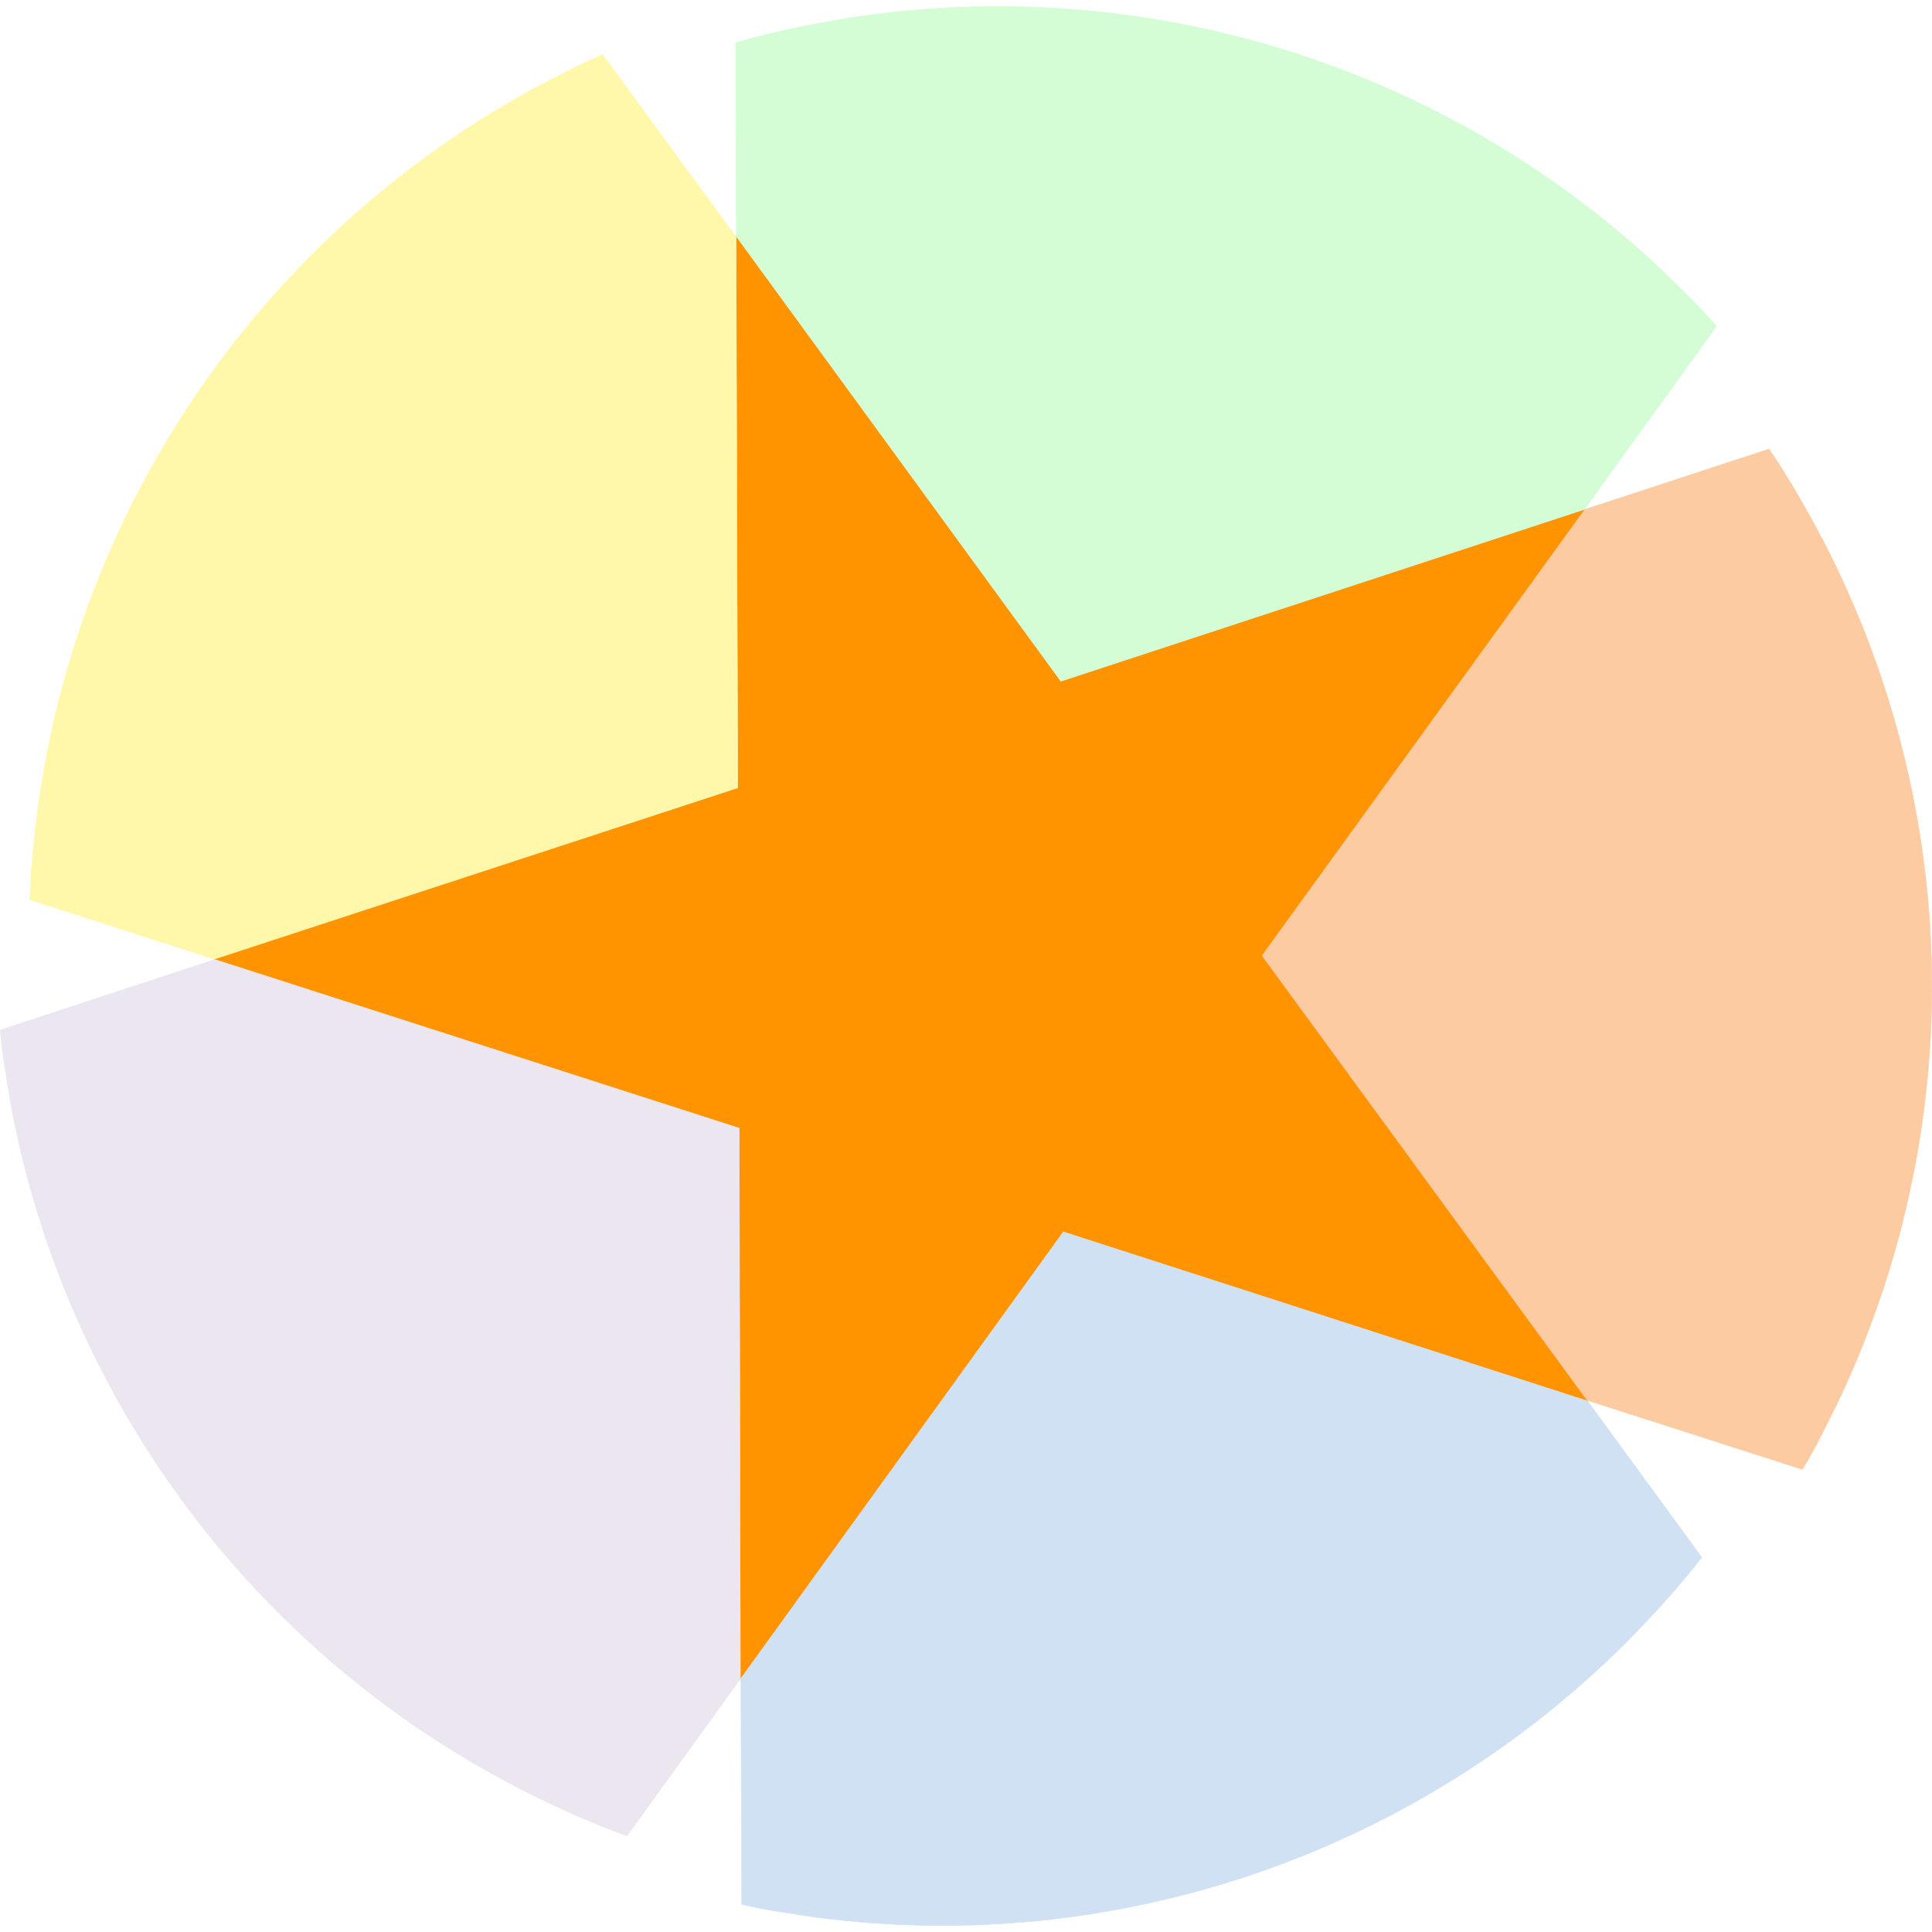
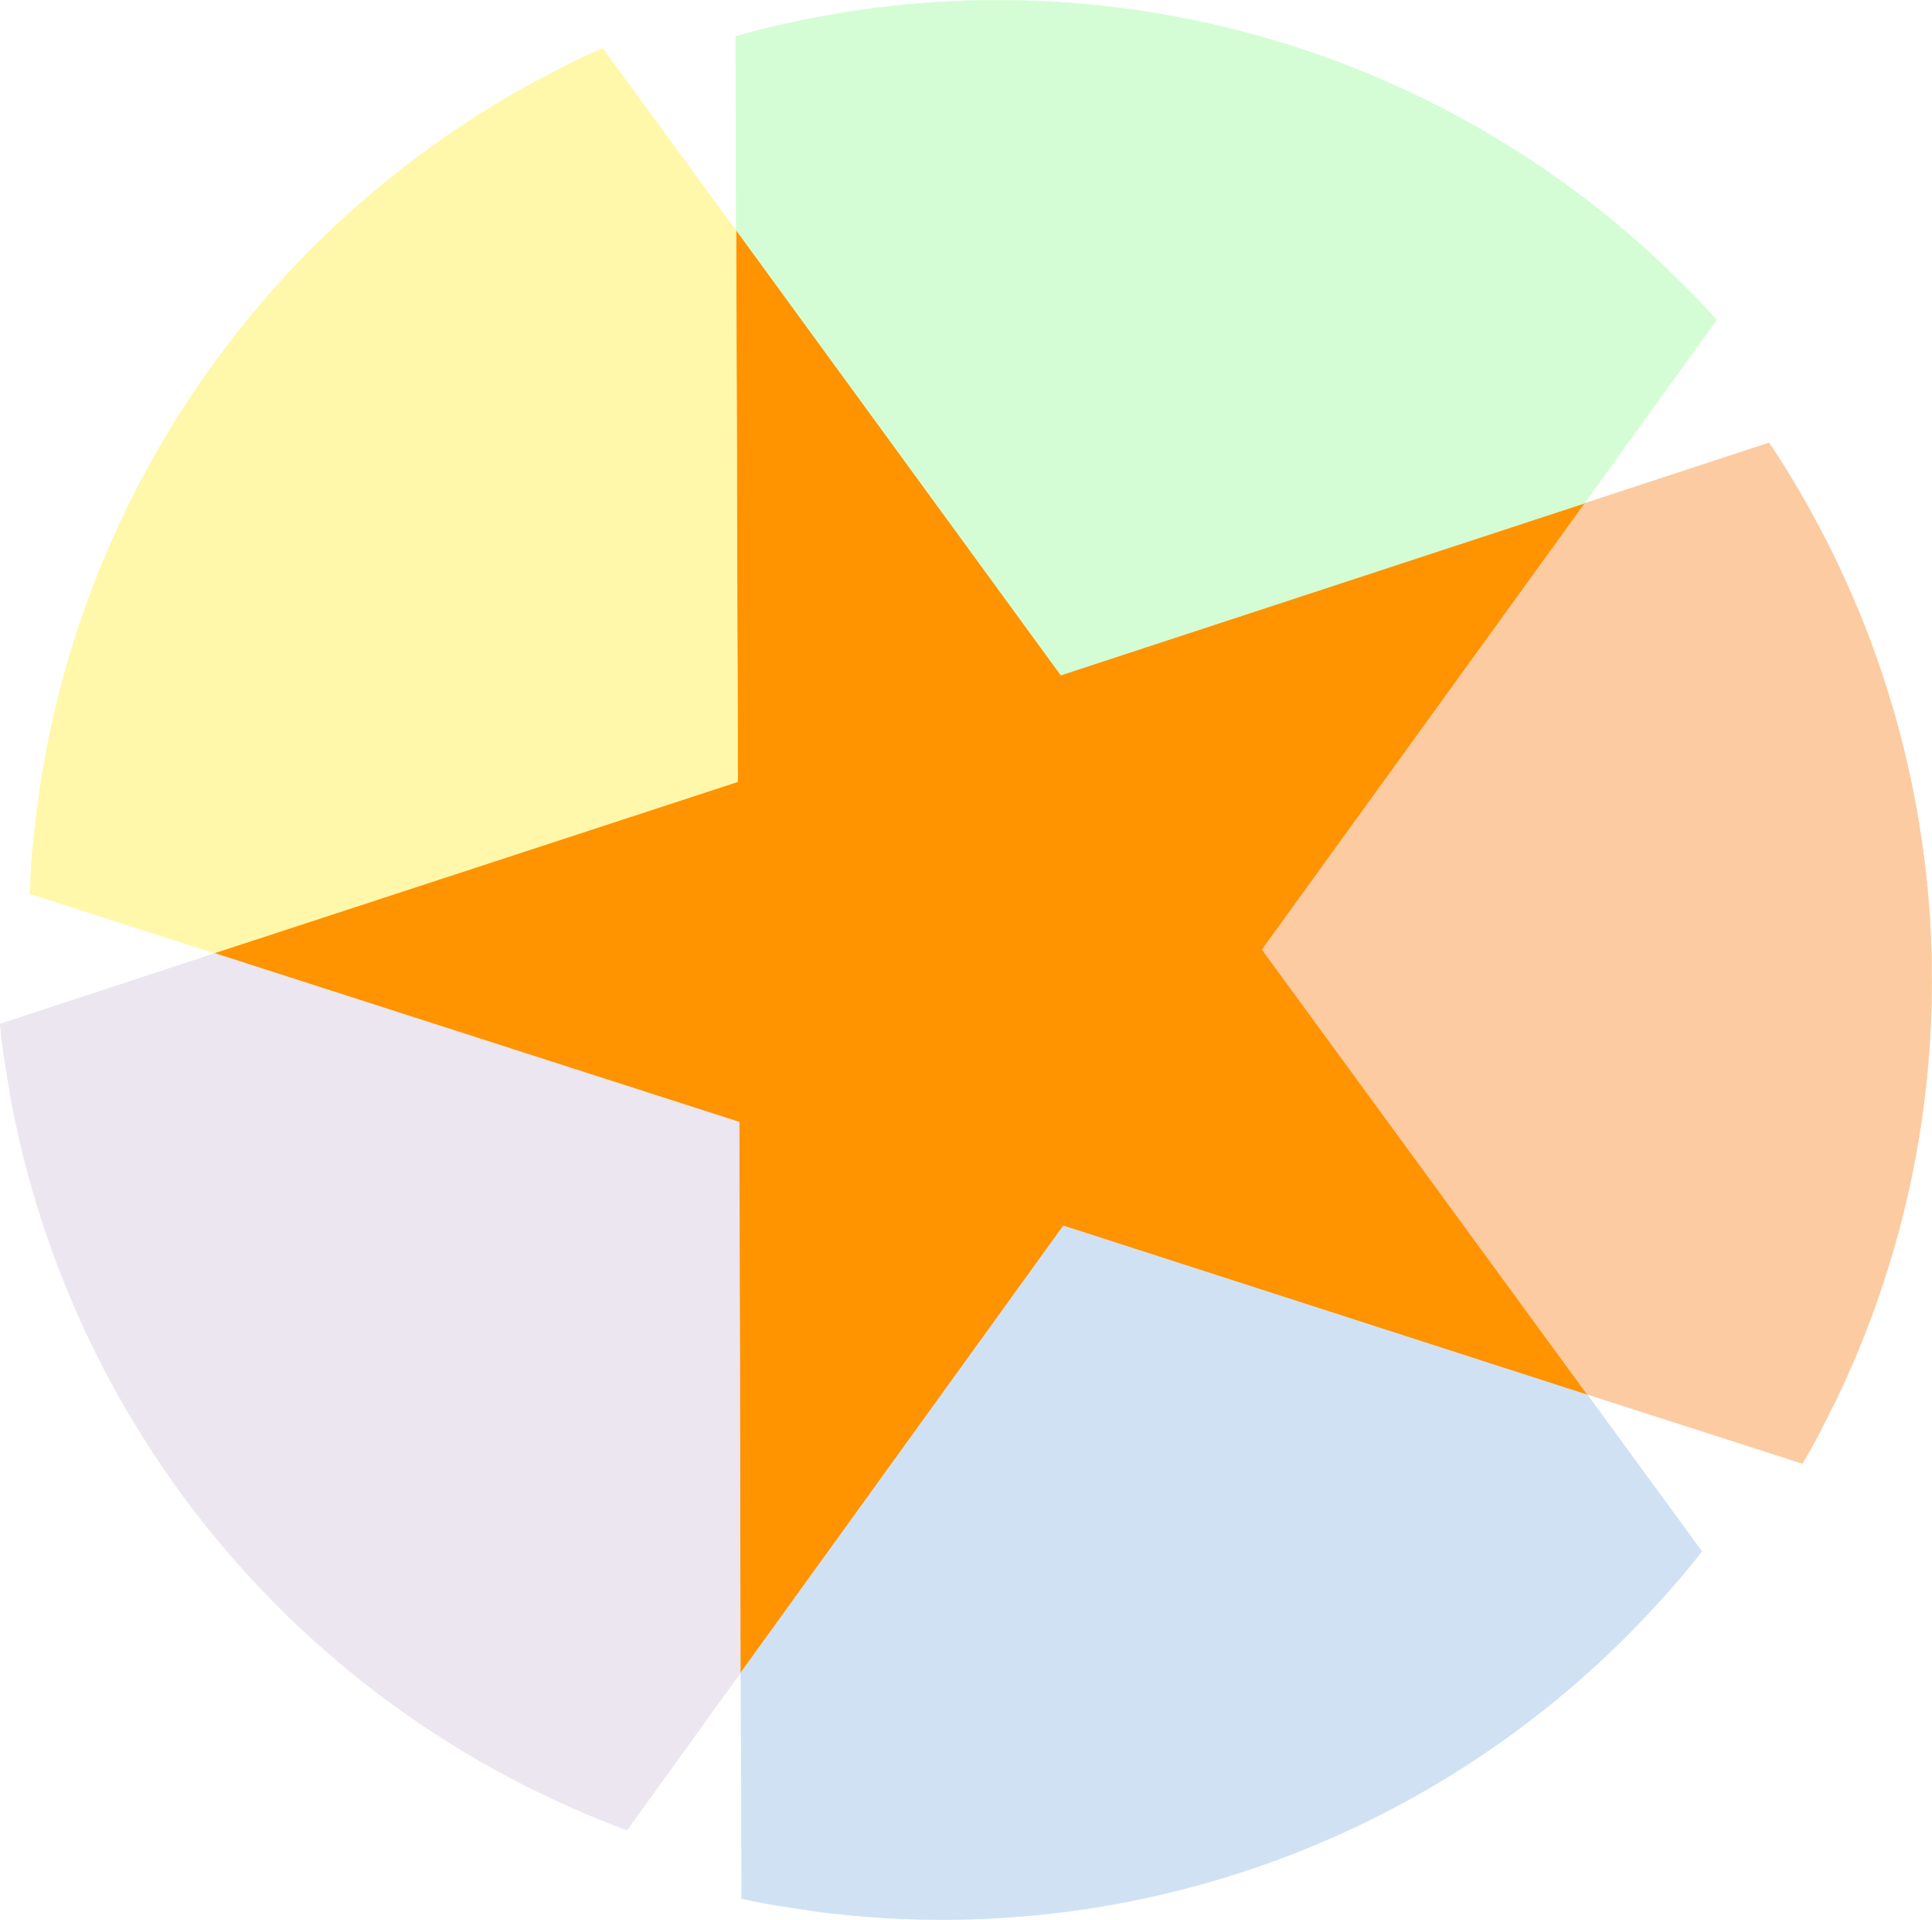
- <svg xmlns="http://www.w3.org/2000/svg" version="1.1" id="svg85" width="4308" height="4308" viewBox="0 0 4308 4308">
+ <svg xmlns="http://www.w3.org/2000/svg" version="1.1" id="svg85" width="4308.069" height="4280.22" viewBox="0 0 4308.069 4280.22">
  <defs id="defs89" />
  <g id="g91" transform="translate(-633.72,-51.02627)">
-     <g id="g316" transform="translate(-0.03466988,13.89008)">
-       <path style="fill:#ff9300;fill-opacity:1;stroke:#ff9300;stroke-opacity:1" id="path1687" d="m 3532.843,1181.828 -753.174,996.676 716.996,1024.937 -1180.639,-408.322 -753.209,998.627 23.499,-1249.033 L 403.81,2136.962 1598.973,1773.339 1621.353,522.707 2336.505,1547.009 Z" transform="matrix(0.9834089,-0.02053408,0.02053408,0.9834089,669.8597,82.77091)" />
-       <path id="path1831" style="fill:#d0e1f4;fill-opacity:1;stroke:#d0e1f4;stroke-opacity:1" d="m 2285.842,3779.83 1.691,503.721 c 56.469,13.623 107.792,19.708 165.176,28.733 93.399,12.296 187.504,18.463 281.709,18.463 94.205,5e-4 188.31,-6.167 281.709,-18.463 93.399,-12.296 185.892,-30.694 276.887,-55.076 90.996,-24.383 180.298,-54.697 267.332,-90.748 87.034,-36.05 171.615,-77.761 253.199,-124.863 81.584,-47.102 159.996,-99.496 234.734,-156.844 74.738,-57.349 145.641,-119.529 212.254,-186.143 59.529,-60.317 115.911,-121.976 167.941,-188.869 L 4173.609,3161.043 3004.855,2783.959 Z" />
-       <path id="path1866" style="fill:#ebe6f0;fill-opacity:1;stroke:#ebe6f0;stroke-opacity:1" d="m 1112.793,2176.61 -478.544,157.267 c 4.494,57.915 14.566,108.606 23.716,165.97 17.168,92.628 40.382,184.032 69.494,273.627 29.111,89.595 64.056,177.187 104.612,262.216 40.556,85.028 86.636,167.309 137.943,246.315 51.308,79.007 107.735,154.571 168.917,226.205 61.181,71.634 126.987,139.186 196.995,202.222 70.008,63.035 144.068,121.42 221.704,174.778 77.637,53.358 158.685,101.576 242.622,144.344 75.76,37.977 151.825,72.546 231.522,101.358 l 252.873,-350.145 -2.537,-1228.076 z" />
-       <path id="path1868" style="fill:#fff8aa;fill-opacity:1;stroke:#fff8aa;stroke-opacity:1" d="m 2275.054,565.553 -297.448,-406.524 c -53.692,22.171 -98.79,47.414 -150.518,73.843 -82.789,44.951 -162.546,95.275 -238.76,150.648 -76.214,55.372 -148.721,115.675 -217.055,180.521 -68.334,64.846 -132.348,134.097 -191.633,207.308 -59.285,73.212 -113.714,150.227 -162.936,230.551 -49.222,80.323 -93.133,163.783 -131.45,249.843 -38.317,86.06 -70.958,174.537 -97.714,264.863 -26.756,90.326 -47.569,182.307 -62.305,275.352 -12.707,83.787 -22.078,166.812 -24.853,251.512 l 411.149,132.296 1167.186,-381.909 z" />
-       <path id="path1870" style="fill:#d4fdd5;fill-opacity:1;stroke:#d4fdd5;stroke-opacity:1" d="m 4166.419,1173.084 294.711,-408.513 c -37.677,-44.213 -75.621,-79.303 -116.742,-120.333 -68.334,-64.846 -140.841,-125.149 -217.055,-180.521 -76.213,-55.373 -155.971,-105.696 -238.76,-150.648 -82.789,-44.951 -168.432,-84.432 -256.379,-118.192 -87.949,-33.76 -178.014,-61.726 -269.617,-83.717 -91.602,-21.992 -184.546,-37.963 -278.235,-47.81 -93.689,-9.847 -187.922,-13.55 -282.094,-11.084 -94.173,2.466 -188.083,11.096 -281.129,25.833 -83.613,13.807 -165.47,30.55 -246.882,54.085 l 1.231,431.908 723.897,992.043 z" />
-       <path id="path1872" style="fill:#fccba1;fill-opacity:1;stroke:#fccba1;stroke-opacity:1" d="m 4173.086,3159.617 479.59,154.05 c 30.406,-49.496 52.053,-96.426 78.368,-148.213 40.556,-85.028 75.501,-172.621 104.612,-262.216 29.111,-89.594 52.326,-180.999 69.494,-273.626 17.167,-92.627 28.252,-186.279 33.182,-280.354 4.93,-94.076 3.695,-188.375 -3.696,-282.291 -7.391,-93.915 -20.923,-187.245 -40.509,-279.392 -19.586,-92.146 -45.184,-182.911 -76.63,-271.713 -31.447,-88.802 -68.674,-175.449 -111.442,-259.387 -38.969,-75.254 -80.188,-147.931 -127.728,-218.085 l -410.389,134.638 -719.793,995.026 z" />
-     </g>
+     <path style="fill:#ff9300;fill-opacity:1;stroke:#ff9300;stroke-opacity:1" id="path1687" d="m 3532.843,1181.828 -753.174,996.676 716.996,1024.937 -1180.639,-408.322 -753.209,998.627 23.499,-1249.033 L 403.81,2136.962 1598.973,1773.339 1621.353,522.707 2336.505,1547.009 Z" transform="matrix(0.9834089,-0.02053408,0.02053408,0.9834089,669.8597,82.77091)" />
+     <path id="path1831" style="fill:#d0e1f4;fill-opacity:1;stroke:#d0e1f4;stroke-opacity:1" d="m 2285.842,3779.83 1.691,503.721 c 56.469,13.623 107.792,19.708 165.176,28.733 93.399,12.296 187.504,18.463 281.709,18.463 94.205,5e-4 188.31,-6.167 281.709,-18.463 93.399,-12.296 185.892,-30.694 276.887,-55.076 90.996,-24.383 180.298,-54.697 267.332,-90.748 87.034,-36.05 171.615,-77.761 253.199,-124.863 81.584,-47.102 159.996,-99.496 234.734,-156.844 74.738,-57.349 145.641,-119.529 212.254,-186.143 59.529,-60.317 115.911,-121.976 167.941,-188.869 L 4173.609,3161.043 3004.855,2783.959 Z" />
+     <path id="path1866" style="fill:#ebe6f0;fill-opacity:1;stroke:#ebe6f0;stroke-opacity:1" d="m 1112.793,2176.61 -478.544,157.267 c 4.494,57.915 14.566,108.606 23.716,165.97 17.168,92.628 40.382,184.032 69.494,273.627 29.111,89.595 64.056,177.187 104.612,262.216 40.556,85.028 86.636,167.309 137.943,246.315 51.308,79.007 107.735,154.571 168.917,226.205 61.181,71.634 126.987,139.186 196.995,202.222 70.008,63.035 144.068,121.42 221.704,174.778 77.637,53.358 158.685,101.576 242.622,144.344 75.76,37.977 151.825,72.546 231.522,101.358 l 252.873,-350.145 -2.537,-1228.076 z" />
+     <path id="path1868" style="fill:#fff8aa;fill-opacity:1;stroke:#fff8aa;stroke-opacity:1" d="m 2275.054,565.553 -297.448,-406.524 c -53.692,22.171 -98.79,47.414 -150.518,73.843 -82.789,44.951 -162.546,95.275 -238.76,150.648 -76.214,55.372 -148.721,115.675 -217.055,180.521 -68.334,64.846 -132.348,134.097 -191.633,207.308 -59.285,73.212 -113.714,150.227 -162.936,230.551 -49.222,80.323 -93.133,163.783 -131.45,249.843 -38.317,86.06 -70.958,174.537 -97.714,264.863 -26.756,90.326 -47.569,182.307 -62.305,275.352 -12.707,83.787 -22.078,166.812 -24.853,251.512 l 411.149,132.296 1167.186,-381.909 z" />
+     <path id="path1870" style="fill:#d4fdd5;fill-opacity:1;stroke:#d4fdd5;stroke-opacity:1" d="m 4166.419,1173.084 294.711,-408.513 c -37.677,-44.213 -75.621,-79.303 -116.742,-120.333 -68.334,-64.846 -140.841,-125.149 -217.055,-180.521 -76.213,-55.373 -155.971,-105.696 -238.76,-150.648 -82.789,-44.951 -168.432,-84.432 -256.379,-118.192 -87.949,-33.76 -178.014,-61.726 -269.617,-83.717 -91.602,-21.992 -184.546,-37.963 -278.235,-47.81 -93.689,-9.847 -187.922,-13.55 -282.094,-11.084 -94.173,2.466 -188.083,11.096 -281.129,25.833 -83.613,13.807 -165.47,30.55 -246.882,54.085 l 1.231,431.908 723.897,992.043 z" />
+     <path id="path1872" style="fill:#fccba1;fill-opacity:1;stroke:#fccba1;stroke-opacity:1" d="m 4173.086,3159.617 479.59,154.05 c 30.406,-49.496 52.053,-96.426 78.368,-148.213 40.556,-85.028 75.501,-172.621 104.612,-262.216 29.111,-89.594 52.326,-180.999 69.494,-273.626 17.167,-92.627 28.252,-186.279 33.182,-280.354 4.93,-94.076 3.695,-188.375 -3.696,-282.291 -7.391,-93.915 -20.923,-187.245 -40.509,-279.392 -19.586,-92.146 -45.184,-182.911 -76.63,-271.713 -31.447,-88.802 -68.674,-175.449 -111.442,-259.387 -38.969,-75.254 -80.188,-147.931 -127.728,-218.085 l -410.389,134.638 -719.793,995.026 z" />
  </g>
</svg>
